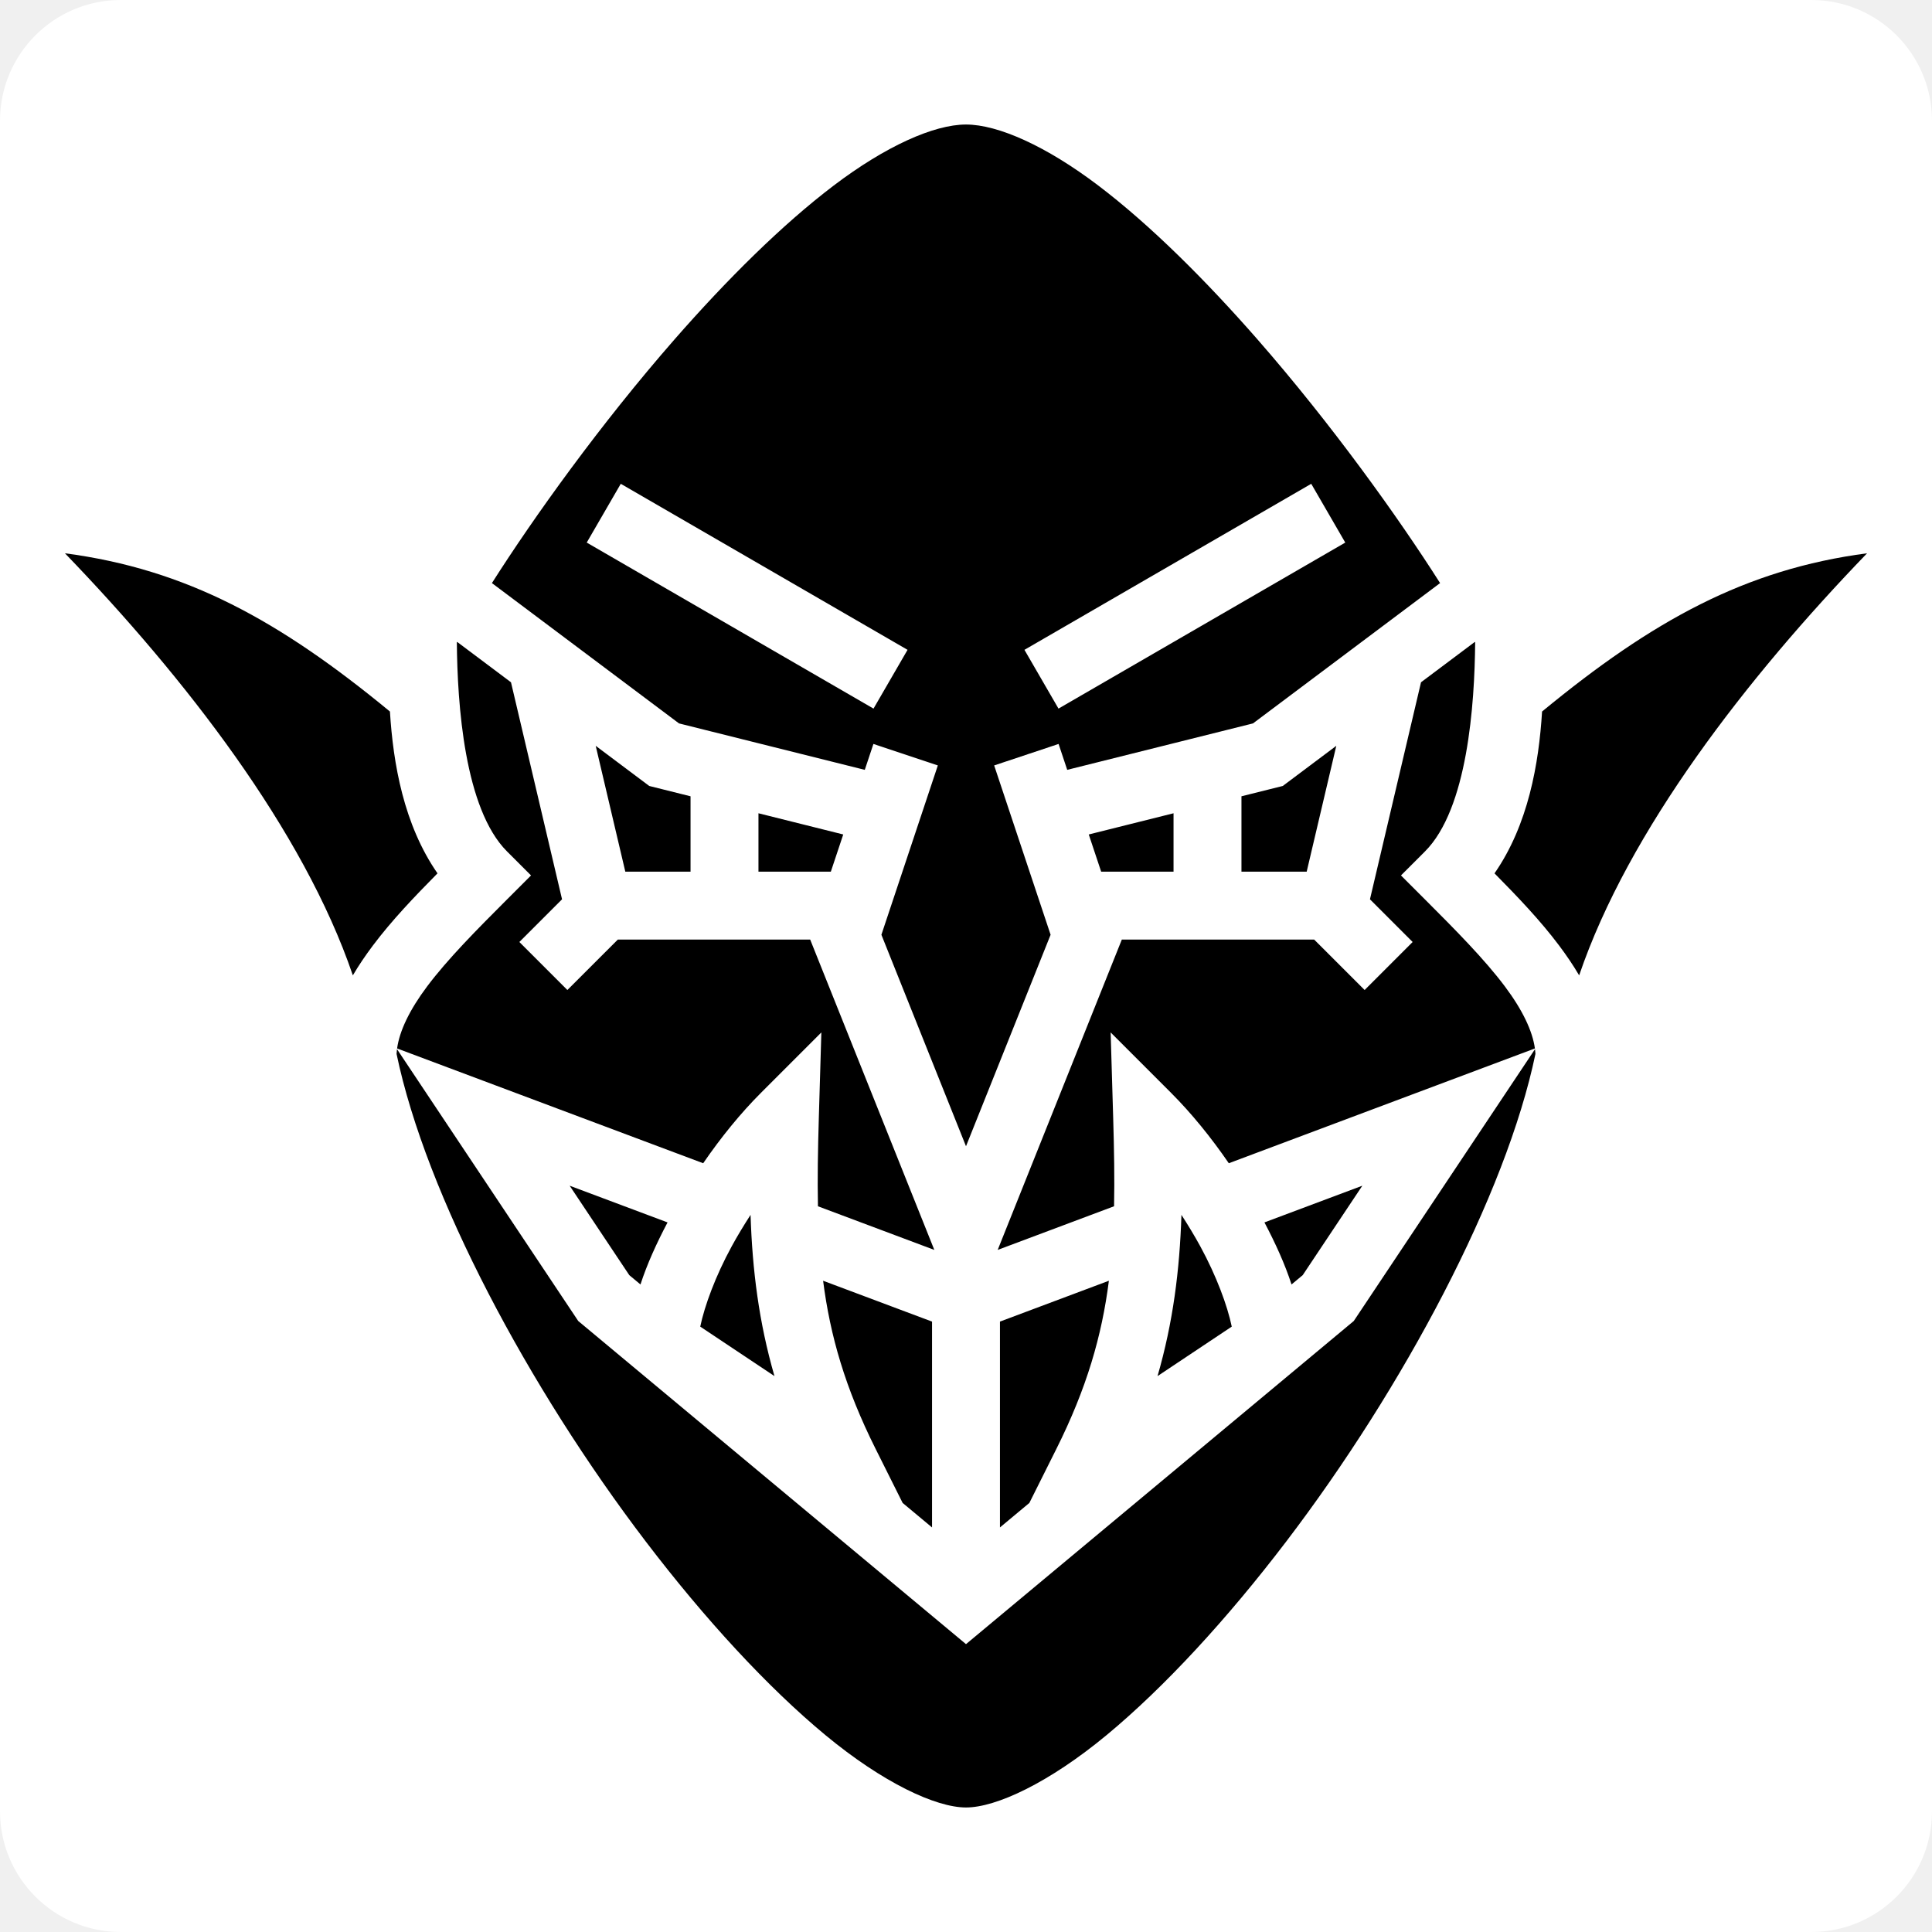
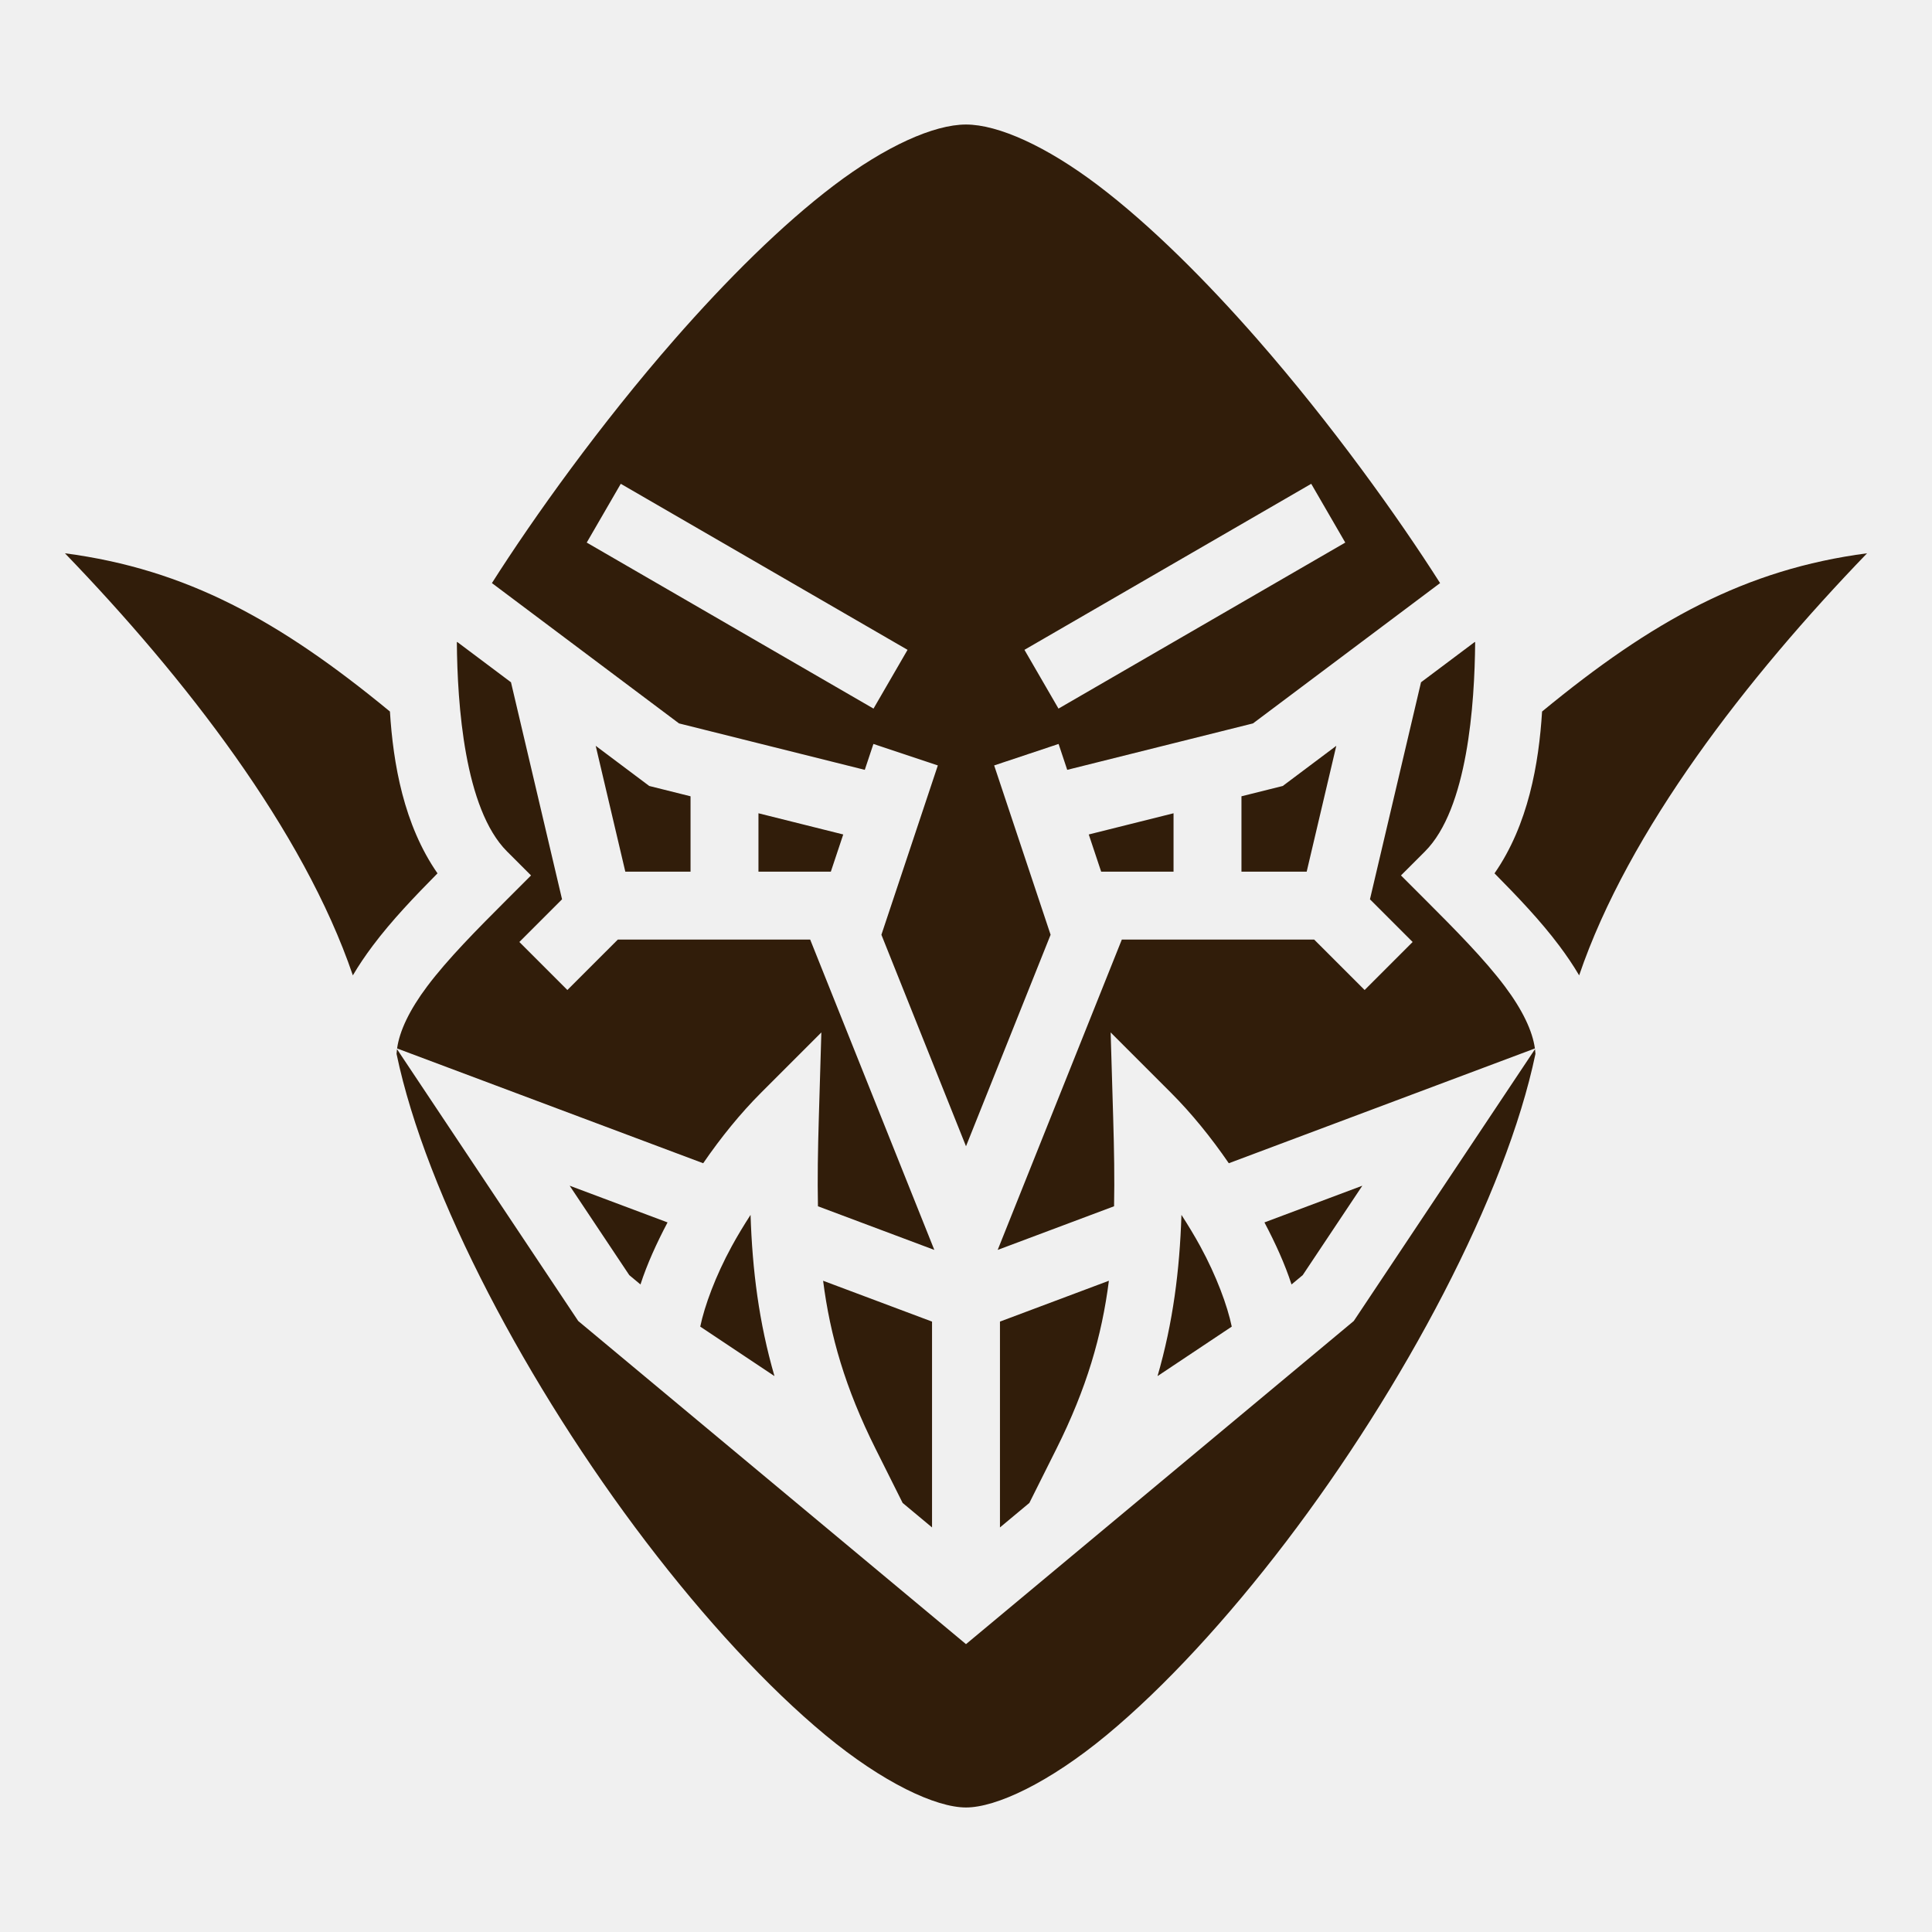
<svg xmlns="http://www.w3.org/2000/svg" viewBox="0 0 512 512" style="height: 512px; width: 512px;">
-   <rect fill="#ffffff" fill-opacity="1" height="512" width="512" rx="32" ry="32" />
  <g class="" transform="translate(0,0)" style="">
-     <path d="M256 33c-8.5 0-21.318 5.745-35.06 16.17-13.743 10.425-28.429 25.055-42.167 40.756-19.597 22.397-37.26 47.053-48.41 64.597l49.582 37.188 49.23 12.307 2.288-6.864 17.074 5.692-14.957 44.873 22.42 56.05 22.42-56.05-14.957-44.873 17.074-5.692 2.287 6.864 49.23-12.307 49.583-37.188c-11.15-17.544-28.813-42.2-48.41-64.597-13.738-15.7-28.424-30.33-42.166-40.756C277.318 38.745 264.5 33 256 33zm-91.49 95.213 76 44-9.02 15.574-76-44zm182.98 0 9.02 15.574-76 44-9.02-15.574zM17.21 146.625c31.804 32.973 63.213 73.408 76.3 111.857 1.59-2.708 3.38-5.333 5.292-7.882 5.009-6.68 11.036-12.972 17.14-19.153-8.95-12.884-11.752-29.088-12.605-42.886-29.308-24.142-53.916-37.693-86.127-41.936zm477.582 0c-32.21 4.243-56.819 17.794-86.127 41.936-.853 13.798-3.654 30.002-12.605 42.886 6.104 6.181 12.131 12.474 17.14 19.153 1.912 2.55 3.703 5.174 5.291 7.882 13.088-38.449 44.497-78.884 76.301-111.857zm-373.645 23.484c-.023.045-.054.1-.078.145.137 16.376 2.007 44.095 13.295 55.383l6.364 6.363-6.364 6.363c-8 8-15.74 15.805-21.164 23.037-4.688 6.251-7.327 11.823-7.965 16.452l81.118 30.418c4.7-6.847 9.904-13.253 15.285-18.633l16.029-16.03-.67 22.659c-.25 8.431-.383 16.131-.232 23.41l30.84 11.564L214.707 249h-50.98l-13.364 13.363-12.726-12.726 11.312-11.313-13.531-57.512zm269.708 0-14.272 10.703-13.531 57.512 11.312 11.313-12.726 12.726L348.273 249h-50.98l-32.897 82.24 30.842-11.566c.15-7.278.018-14.978-.232-23.408l-.672-22.659 16.03 16.03c5.38 5.38 10.584 11.788 15.284 18.634l55.192-20.697 25.926-9.722c-.638-4.63-3.277-10.2-7.965-16.452-5.424-7.232-13.164-15.037-21.164-23.037L371.273 232l6.364-6.363c11.288-11.288 13.158-39.007 13.295-55.383-.024-.045-.055-.1-.078-.145zM157.867 197.65l7.848 33.35H183v-19.975l-10.945-2.736zm196.266 0-14.188 10.64L329 211.024V231h17.285zM201 215.525V231h19.18l3.287-9.857zm110 0-22.467 5.618L291.82 231H311zm-205.791 62.51a16.25 16.25 0 0 0-.117 1.256c7.79 37.424 34.985 88.461 66.066 129.256 15.682 20.582 32.34 38.649 47.582 51.271C233.983 472.441 248 479 256 479c8 0 22.017-6.559 37.26-19.182 15.242-12.622 31.9-30.689 47.582-51.271 31.081-40.795 58.277-91.832 66.066-129.256-.02-.41-.063-.83-.117-1.256l-48.027 72.043L256 435.715l-102.764-85.637zm45.756 36.188 15.799 23.699 2.968 2.474c1.753-5.409 4.259-10.906 7.176-16.445zm210.07 0-25.943 9.728c2.917 5.539 5.423 11.036 7.176 16.445l2.968-2.474zm-162.129 7.73c-1.782 2.76-3.48 5.558-5.006 8.356-4.27 7.83-7.176 15.717-8.328 21.255l19.67 13.114c-4.116-14.232-5.864-28.048-6.336-42.725zm114.188 0c-.472 14.677-2.22 28.493-6.336 42.725l19.67-13.114c-1.152-5.538-4.057-13.425-8.328-21.255-1.527-2.798-3.224-5.596-5.006-8.356zm-19.227 17.457L265 350.236v54.55l7.793-6.495 7.158-14.316c8.04-16.081 12.051-29.95 13.916-44.565zm-75.734.002c1.864 14.614 5.876 28.483 13.916 44.563l7.158 14.316 7.793 6.494v-54.549z" fill="#000000" fill-opacity="1" />
+     <path d="M256 33c-8.5 0-21.318 5.745-35.06 16.17-13.743 10.425-28.429 25.055-42.167 40.756-19.597 22.397-37.26 47.053-48.41 64.597l49.582 37.188 49.23 12.307 2.288-6.864 17.074 5.692-14.957 44.873 22.42 56.05 22.42-56.05-14.957-44.873 17.074-5.692 2.287 6.864 49.23-12.307 49.583-37.188c-11.15-17.544-28.813-42.2-48.41-64.597-13.738-15.7-28.424-30.33-42.166-40.756C277.318 38.745 264.5 33 256 33zm-91.49 95.213 76 44-9.02 15.574-76-44zm182.98 0 9.02 15.574-76 44-9.02-15.574zM17.21 146.625c31.804 32.973 63.213 73.408 76.3 111.857 1.59-2.708 3.38-5.333 5.292-7.882 5.009-6.68 11.036-12.972 17.14-19.153-8.95-12.884-11.752-29.088-12.605-42.886-29.308-24.142-53.916-37.693-86.127-41.936zm477.582 0c-32.21 4.243-56.819 17.794-86.127 41.936-.853 13.798-3.654 30.002-12.605 42.886 6.104 6.181 12.131 12.474 17.14 19.153 1.912 2.55 3.703 5.174 5.291 7.882 13.088-38.449 44.497-78.884 76.301-111.857zm-373.645 23.484c-.023.045-.054.1-.078.145.137 16.376 2.007 44.095 13.295 55.383l6.364 6.363-6.364 6.363c-8 8-15.74 15.805-21.164 23.037-4.688 6.251-7.327 11.823-7.965 16.452l81.118 30.418c4.7-6.847 9.904-13.253 15.285-18.633l16.029-16.03-.67 22.659c-.25 8.431-.383 16.131-.232 23.41l30.84 11.564L214.707 249h-50.98l-13.364 13.363-12.726-12.726 11.312-11.313-13.531-57.512zm269.708 0-14.272 10.703-13.531 57.512 11.312 11.313-12.726 12.726L348.273 249h-50.98l-32.897 82.24 30.842-11.566c.15-7.278.018-14.978-.232-23.408l-.672-22.659 16.03 16.03c5.38 5.38 10.584 11.788 15.284 18.634l55.192-20.697 25.926-9.722c-.638-4.63-3.277-10.2-7.965-16.452-5.424-7.232-13.164-15.037-21.164-23.037L371.273 232l6.364-6.363c11.288-11.288 13.158-39.007 13.295-55.383-.024-.045-.055-.1-.078-.145zM157.867 197.65l7.848 33.35H183v-19.975l-10.945-2.736zm196.266 0-14.188 10.64L329 211.024V231h17.285zM201 215.525V231h19.18l3.287-9.857zm110 0-22.467 5.618L291.82 231H311zm-205.791 62.51a16.25 16.25 0 0 0-.117 1.256c7.79 37.424 34.985 88.461 66.066 129.256 15.682 20.582 32.34 38.649 47.582 51.271C233.983 472.441 248 479 256 479c8 0 22.017-6.559 37.26-19.182 15.242-12.622 31.9-30.689 47.582-51.271 31.081-40.795 58.277-91.832 66.066-129.256-.02-.41-.063-.83-.117-1.256l-48.027 72.043L256 435.715l-102.764-85.637zm45.756 36.188 15.799 23.699 2.968 2.474c1.753-5.409 4.259-10.906 7.176-16.445zm210.07 0-25.943 9.728c2.917 5.539 5.423 11.036 7.176 16.445l2.968-2.474zm-162.129 7.73c-1.782 2.76-3.48 5.558-5.006 8.356-4.27 7.83-7.176 15.717-8.328 21.255l19.67 13.114c-4.116-14.232-5.864-28.048-6.336-42.725zm114.188 0c-.472 14.677-2.22 28.493-6.336 42.725l19.67-13.114c-1.152-5.538-4.057-13.425-8.328-21.255-1.527-2.798-3.224-5.596-5.006-8.356zm-19.227 17.457L265 350.236v54.55l7.793-6.495 7.158-14.316c8.04-16.081 12.051-29.95 13.916-44.565zm-75.734.002c1.864 14.614 5.876 28.483 13.916 44.563l7.158 14.316 7.793 6.494v-54.549z" fill="#311d0a" fill-opacity="1" />
  </g>
</svg>
